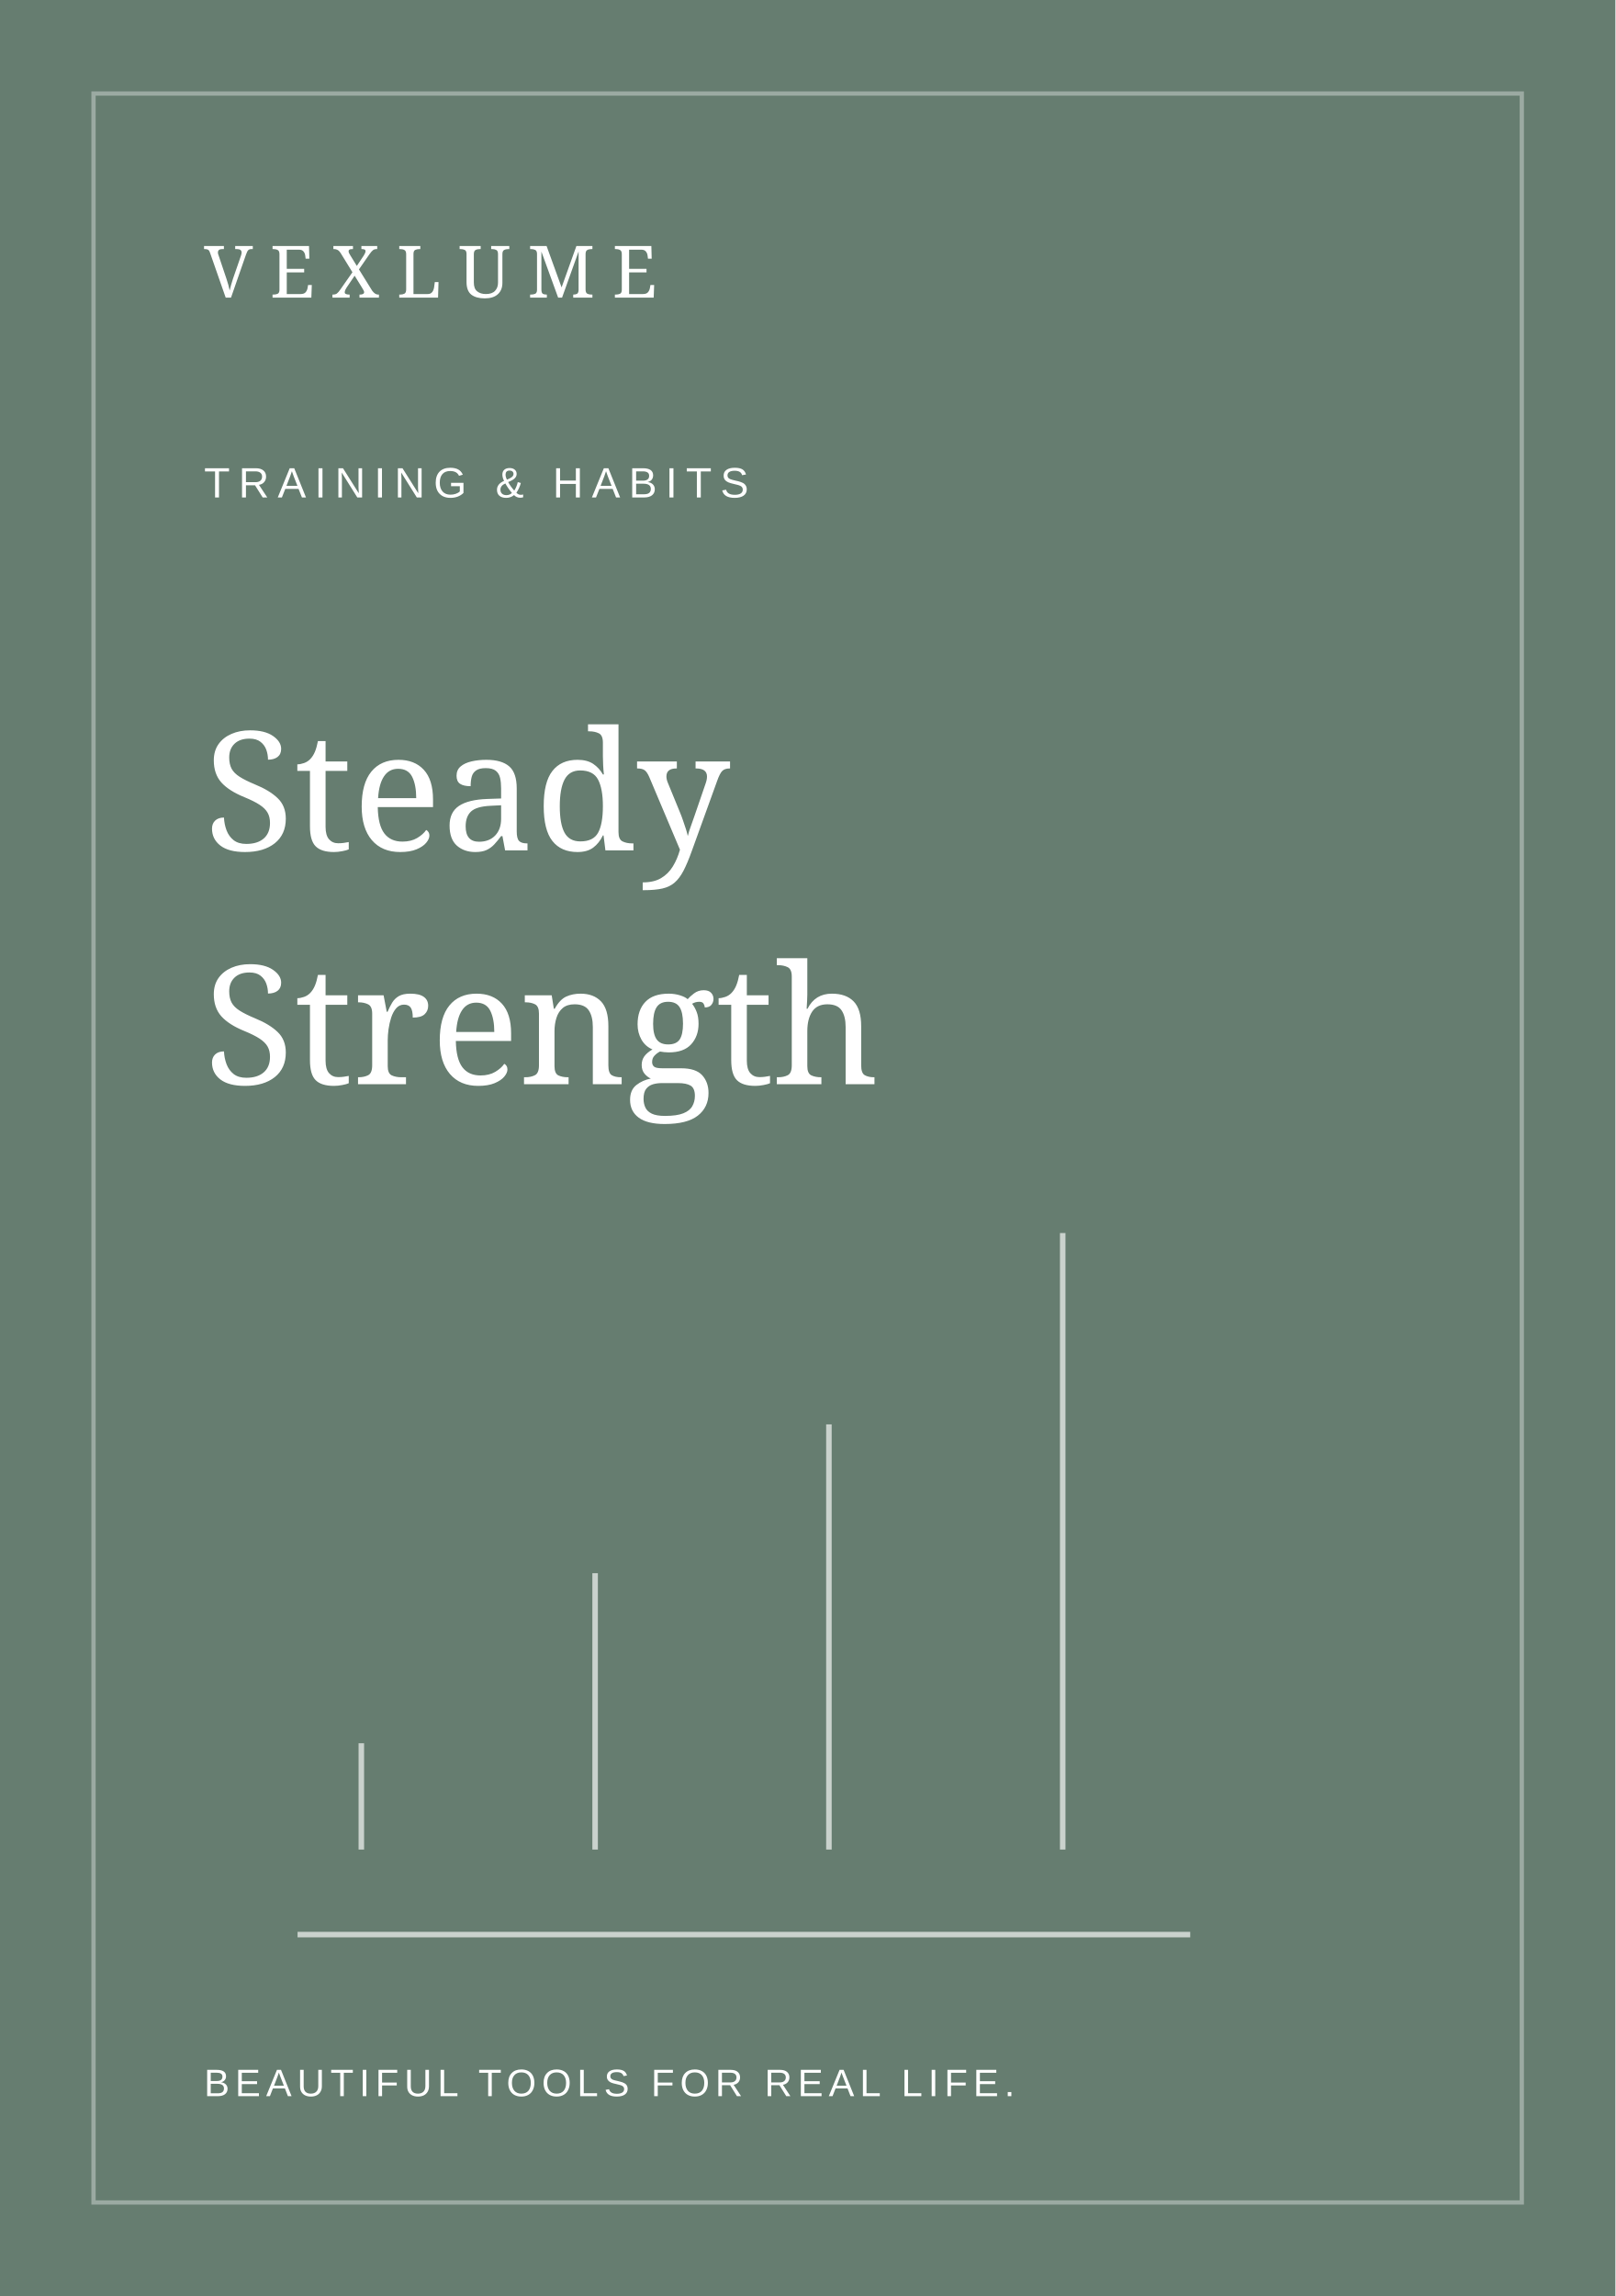
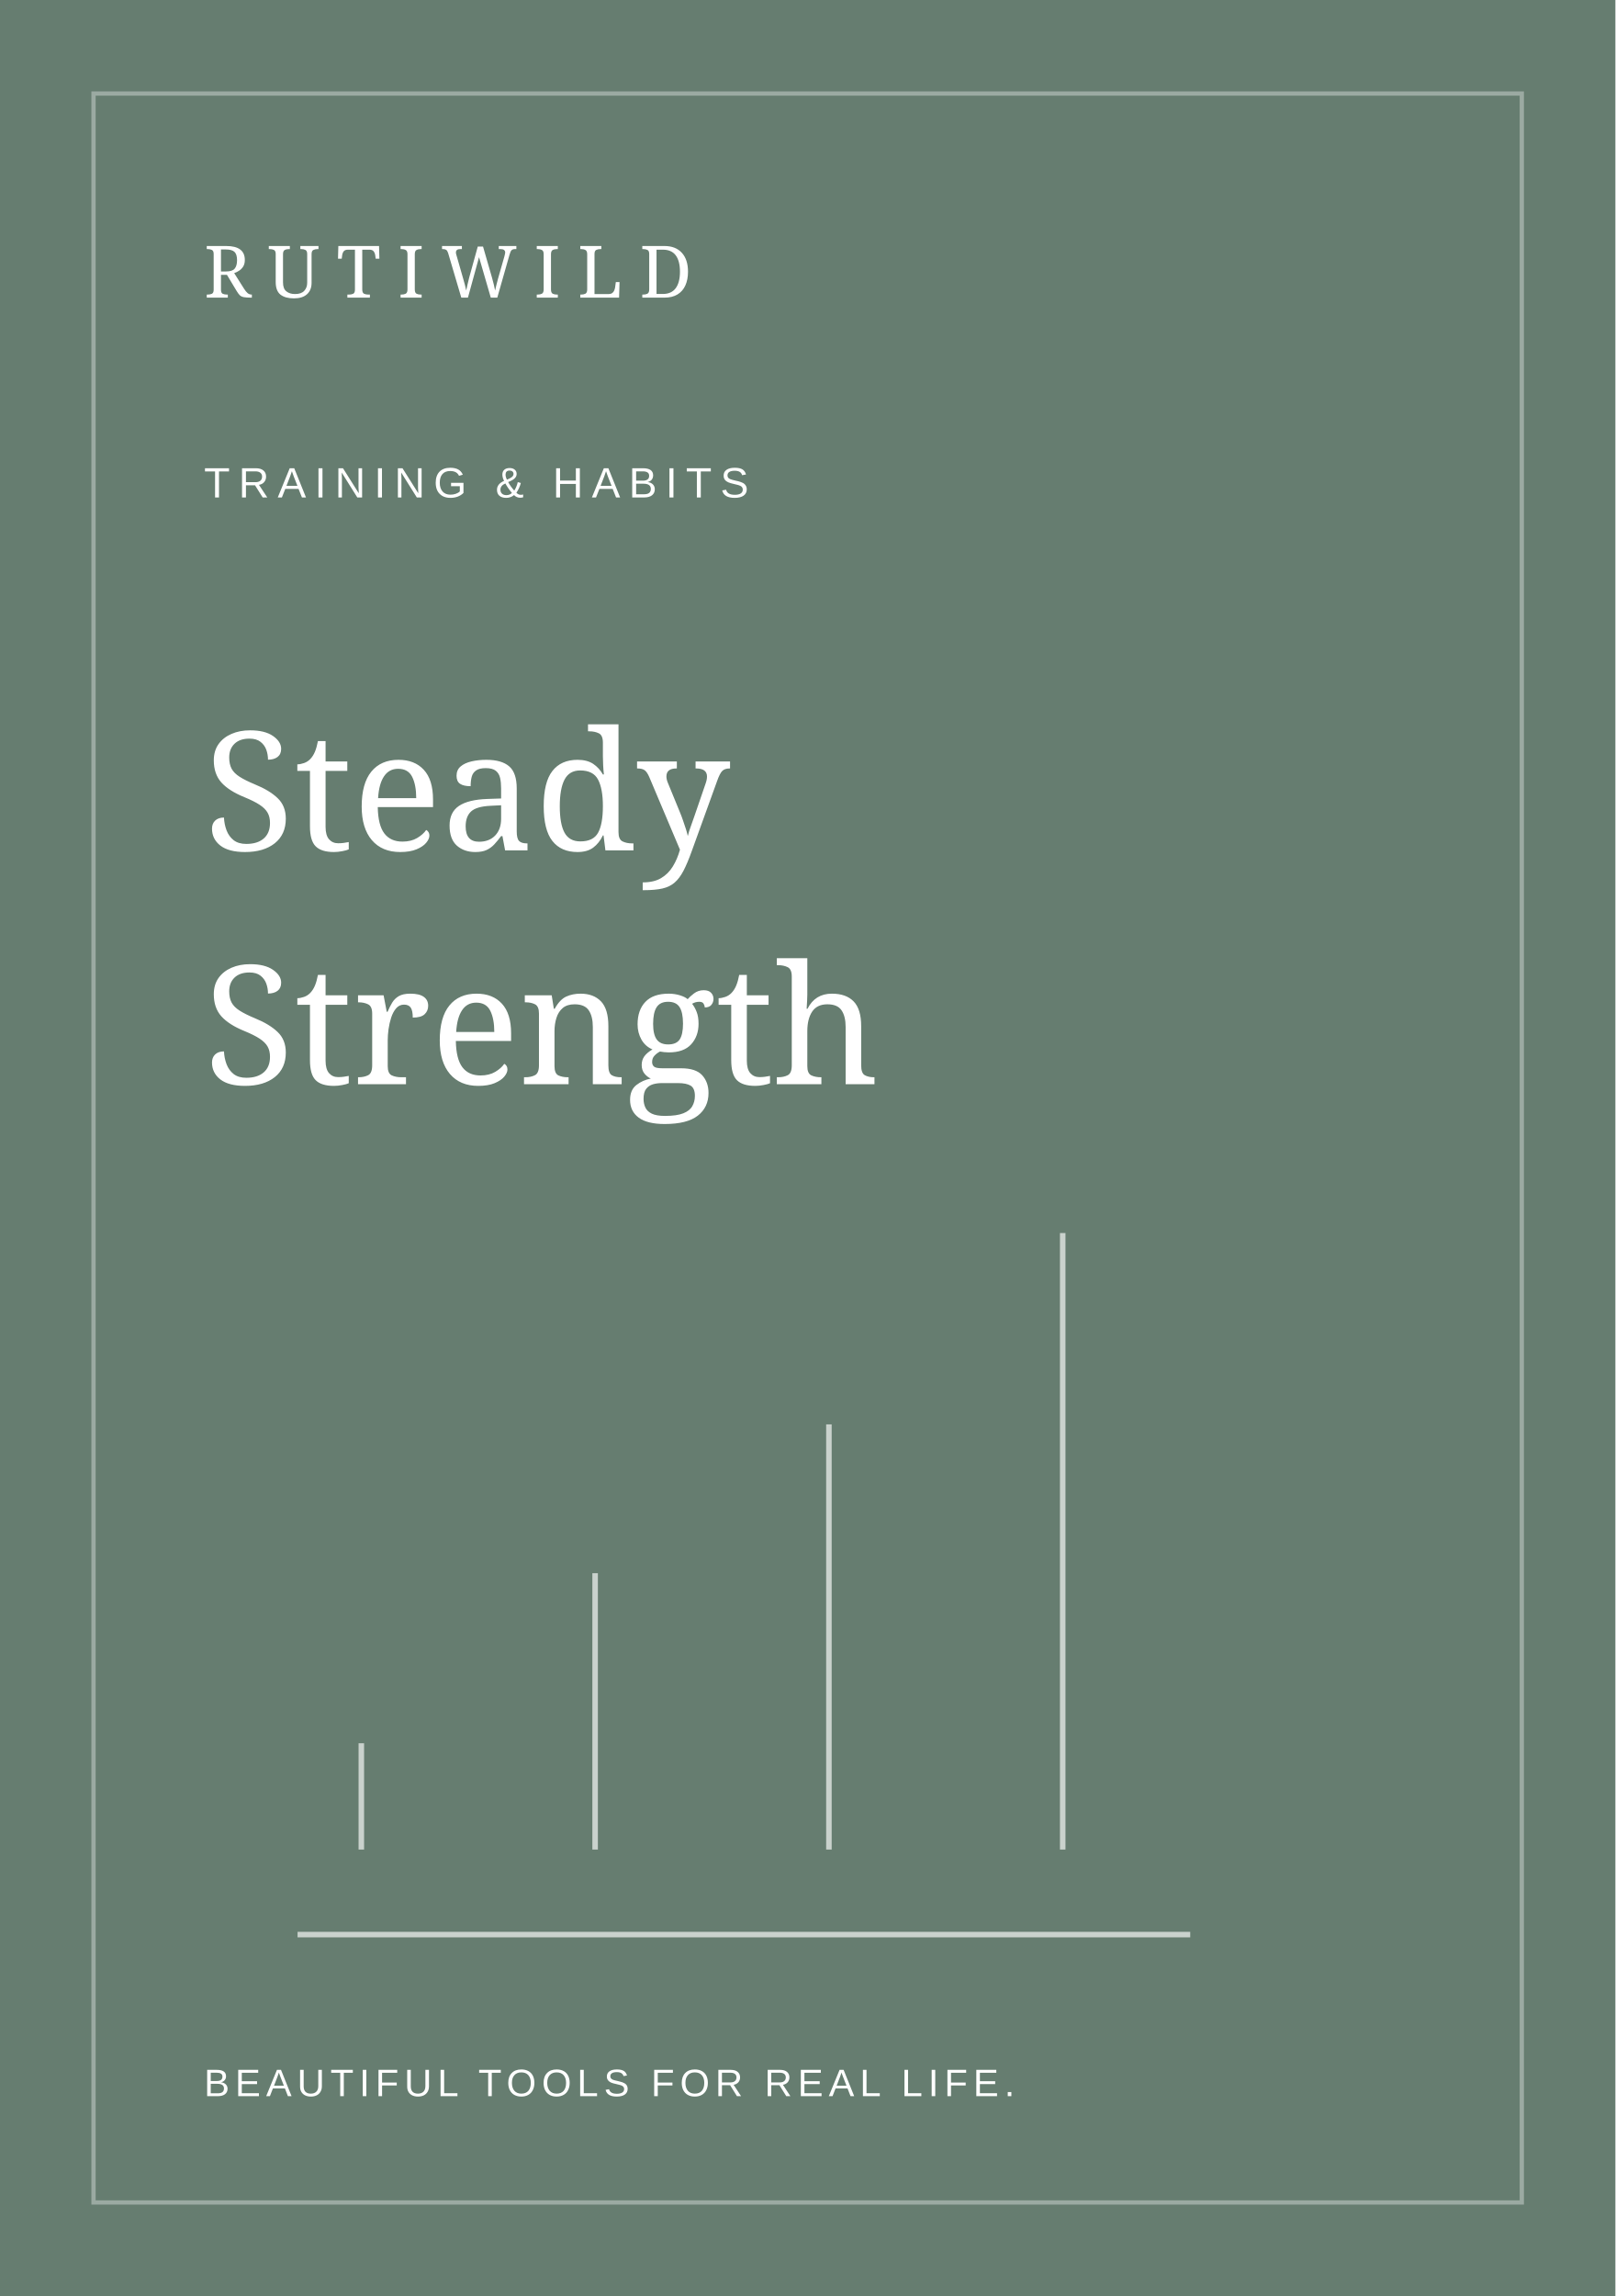
<svg xmlns="http://www.w3.org/2000/svg" width="380" height="540" viewBox="0 0 380 540">
  <rect width="380" height="540" fill="#667D70" />
  <rect x="22" y="22" width="336" height="496" fill="none" stroke="#FFFFFF" opacity=".35" />
  <g fill="#FFFFFF" font-family="Georgia,serif">
-     <text x="48" y="70" font-size="17" letter-spacing="4">VEXLUME</text>
+     <text x="48" y="70" font-size="17" letter-spacing="4">RUTIWILD</text>
    <text x="48" y="117" font-family="Arial,sans-serif" font-size="10" letter-spacing="2">TRAINING &amp; HABITS</text>
    <text x="48" y="200" font-size="39">Steady</text>
    <text x="48" y="255" font-size="39">Strength</text>
    <text x="48" y="493" font-family="Arial,sans-serif" font-size="9" letter-spacing="1.3">BEAUTIFUL TOOLS FOR REAL LIFE.</text>
  </g>
  <g fill="none" stroke="#FFFFFF" stroke-width="1.3" opacity=".65">
    <path d="M70 455h210M85 435v-25m55 25v-65m55 65v-100m55 100v-145" />
  </g>
</svg>
